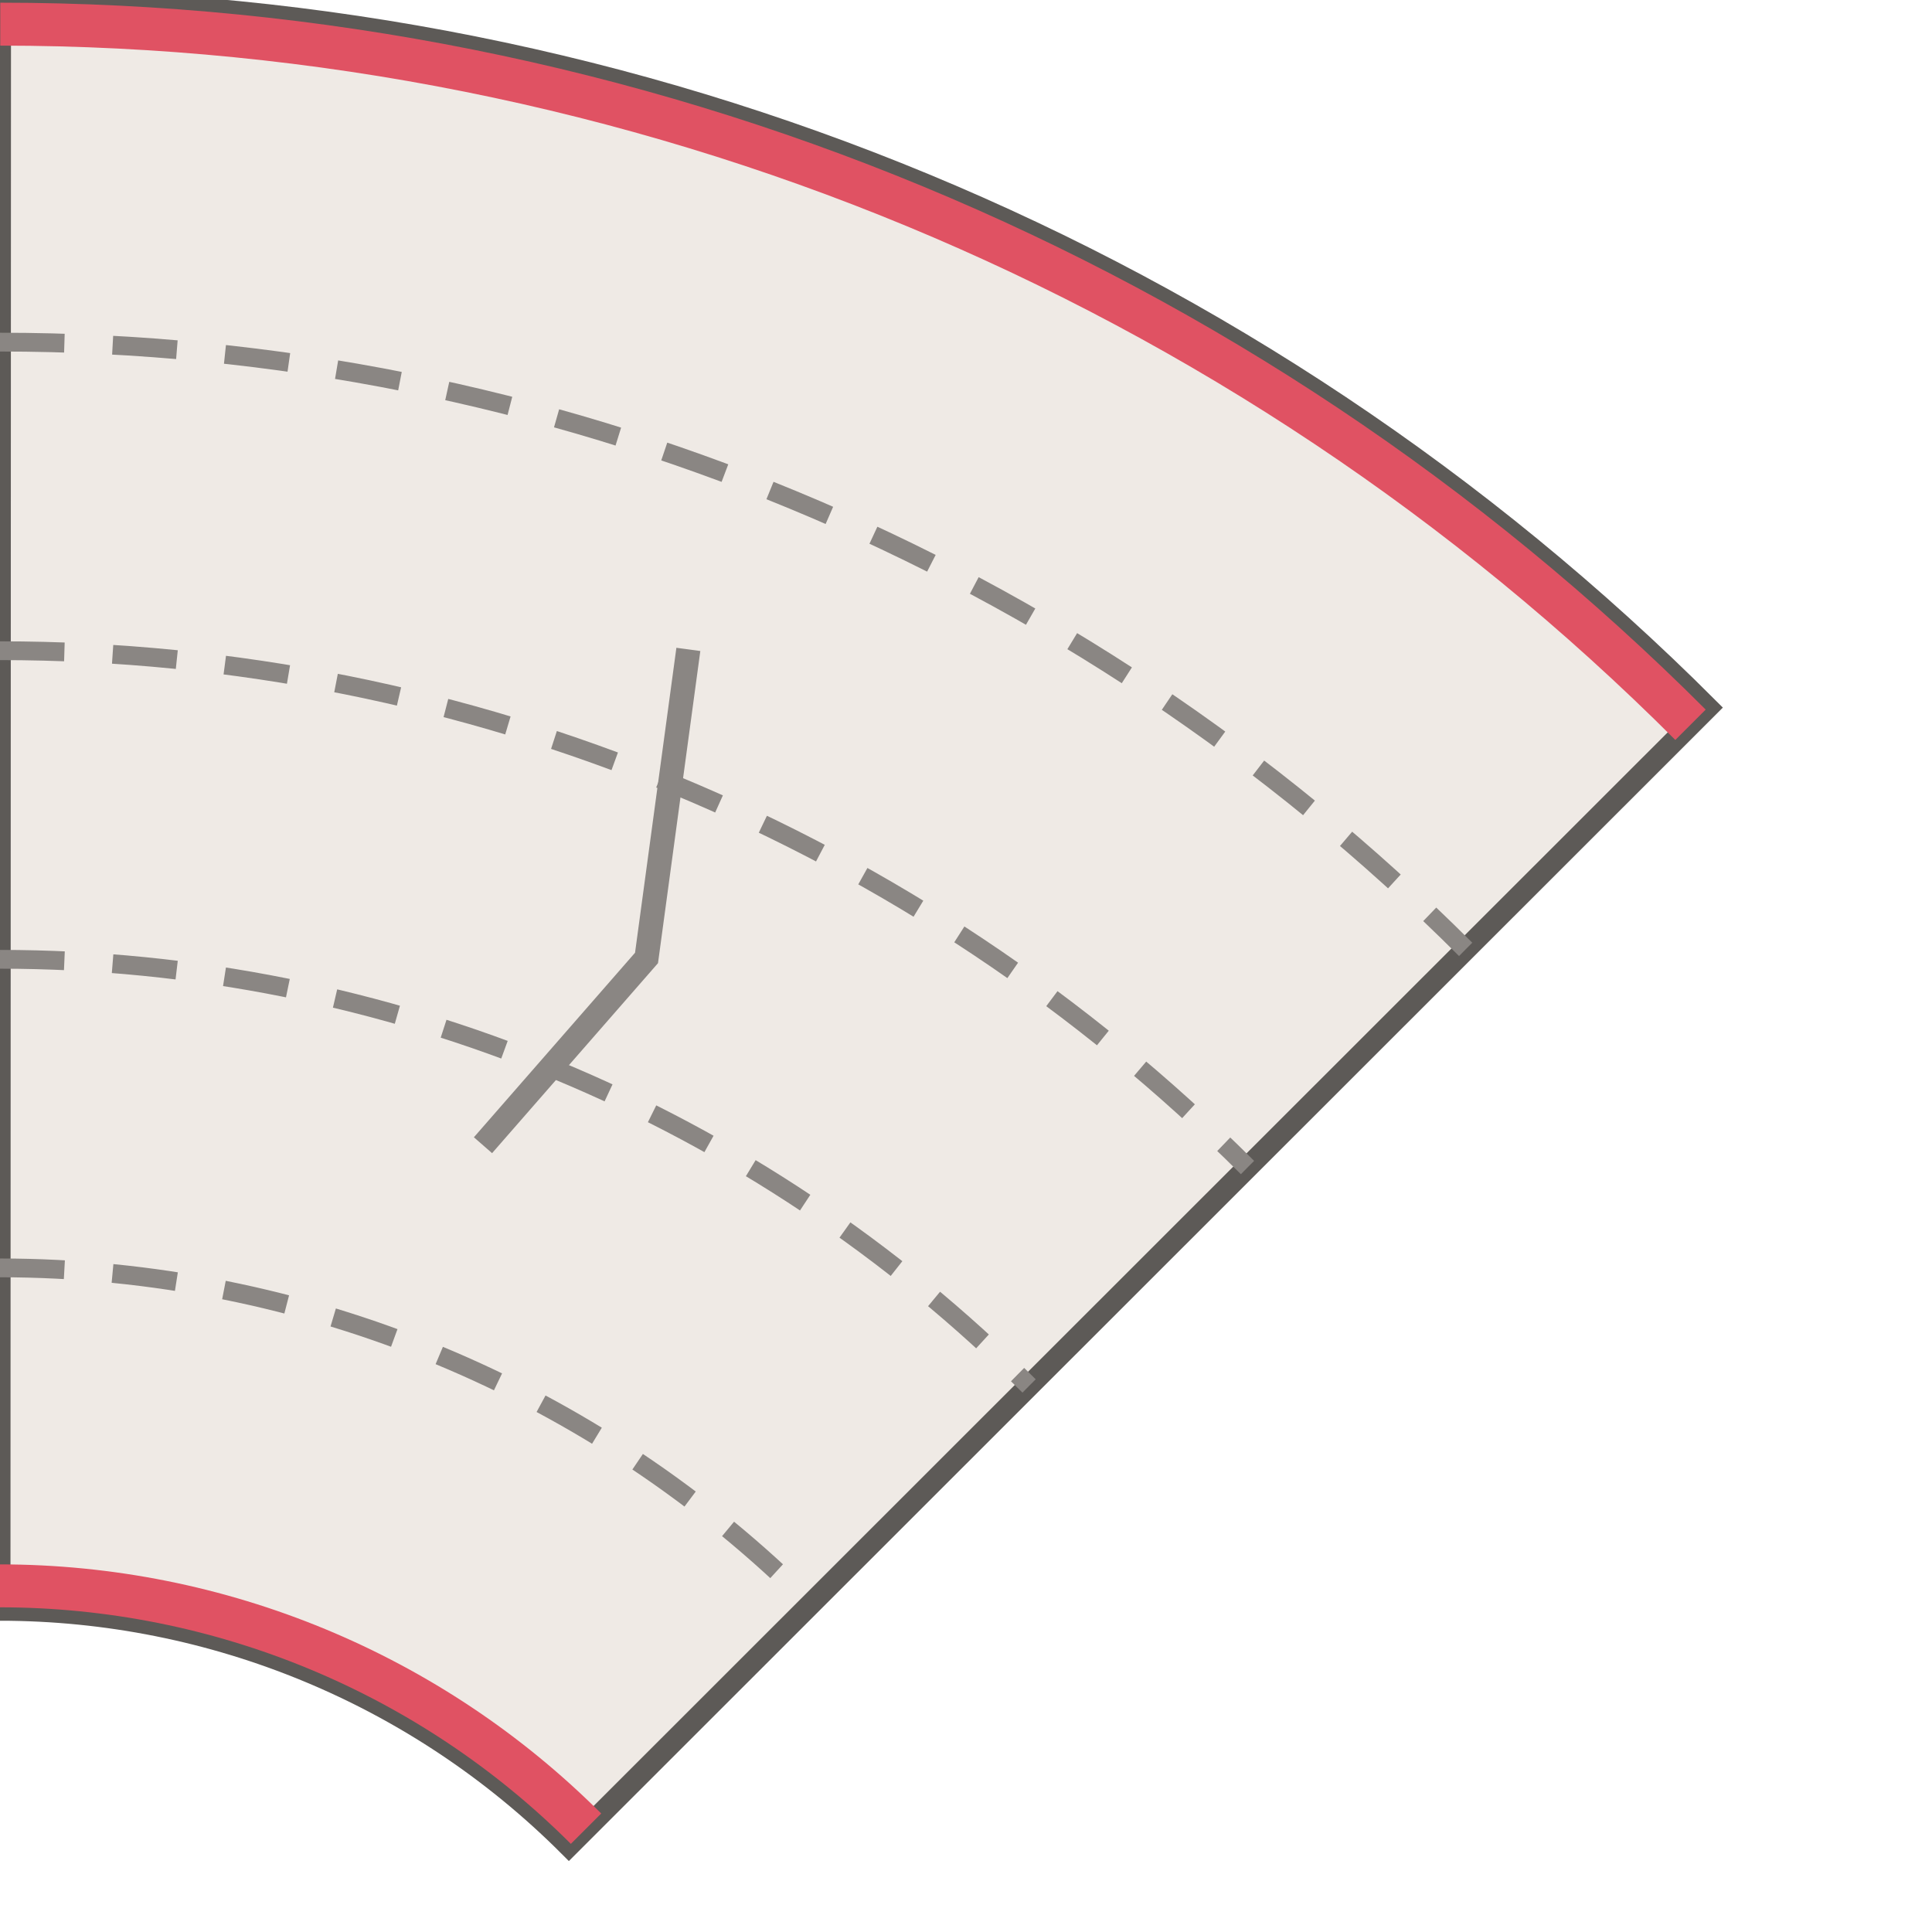
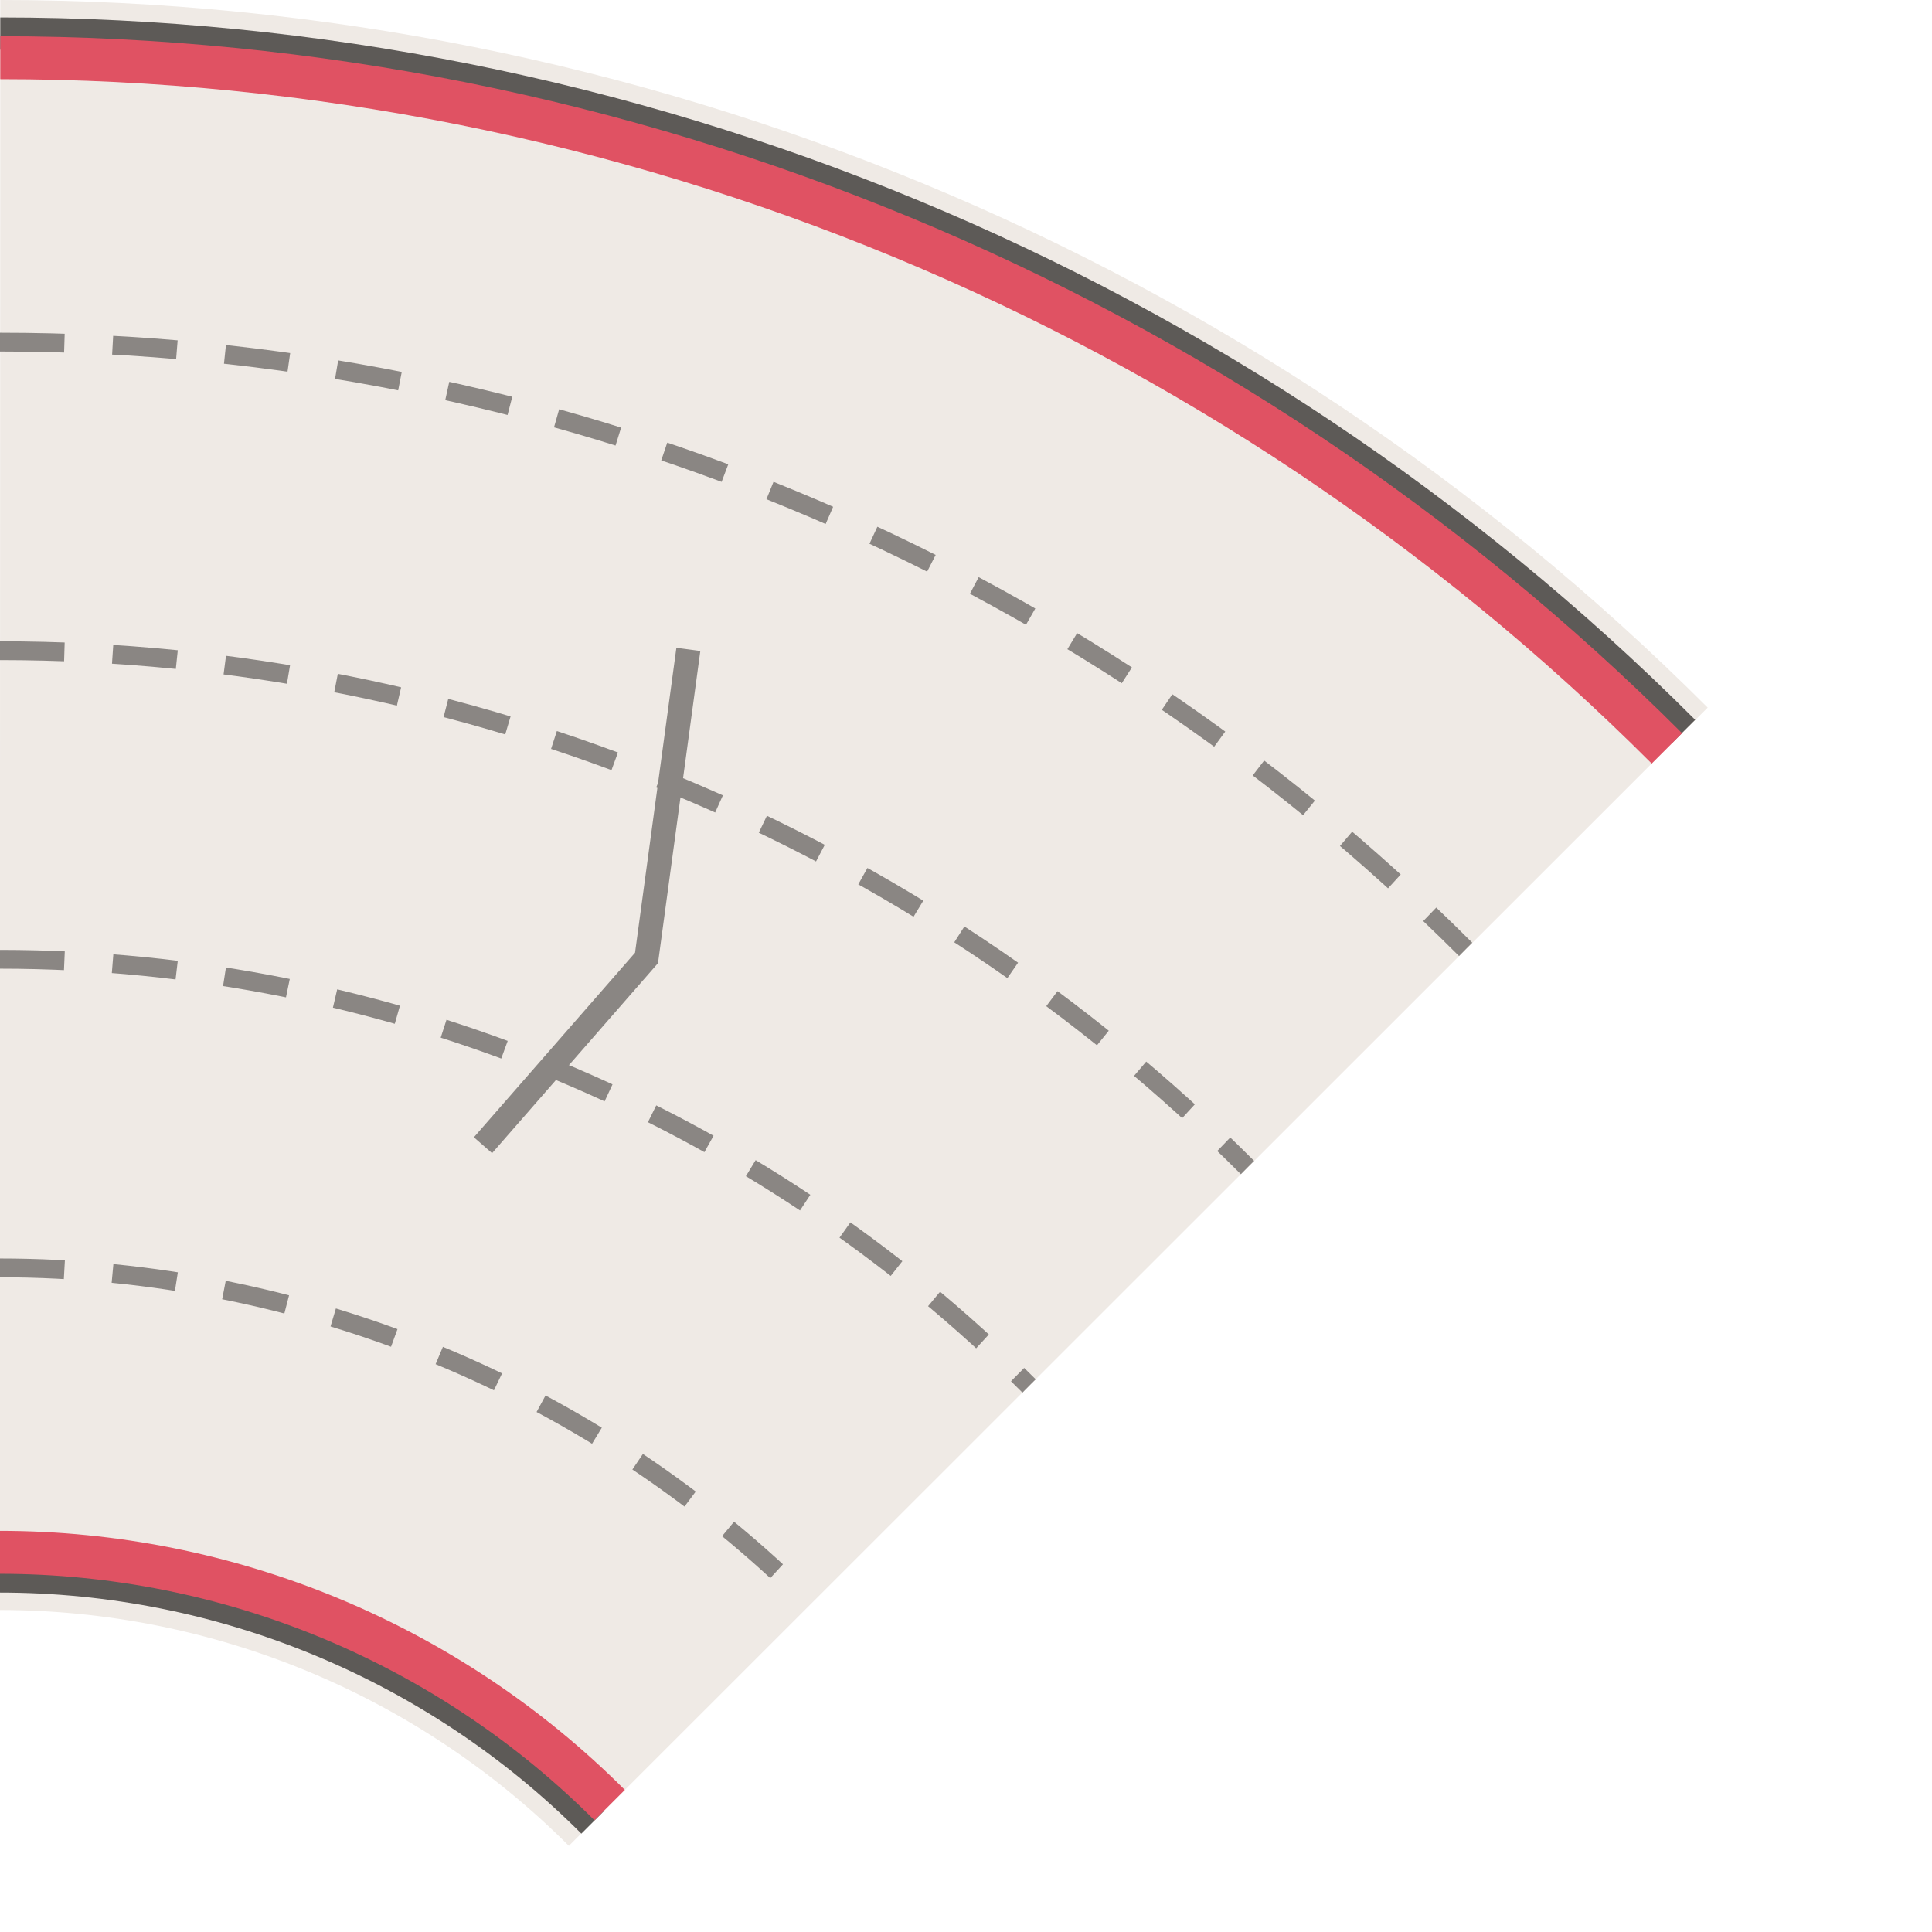
<svg xmlns="http://www.w3.org/2000/svg" width="72" height="72" viewBox="-36.0 -36.0 72 72">
  <clipPath id="vb">
    <rect x="-36.0" y="-36.0" width="72" height="72" />
  </clipPath>
  <g clip-path="url(#vb)">
-     <path d="M -35.99 -36.00 A 90.00 90.00 0 0 1 27.64 -9.63 L -14.80 32.79 A 30.00 30.00 0 0 0 -36.01 24.00 Z" fill="#efeae5" stroke="#5d5a57" stroke-width="0.8" />
-     <path d="M -35.99 -35.10 A 89.10 89.10 0 0 1 27.00 -8.99" fill="none" stroke="#e05263" stroke-width="1.6" />
-     <path d="M -36.01 23.10 A 30.90 30.90 0 0 1 -14.16 32.15" fill="none" stroke="#e05263" stroke-width="1.6" />
+     <path d="M -35.99 -36.00 A 90.00 90.00 0 0 1 27.64 -9.63 L -14.80 32.79 A 30.00 30.00 0 0 0 -36.01 24.00 Z" fill="#efeae5" />
+     <path d="M -35.99 -34.75 A 88.75 88.75 0 0 1 26.75 -8.75" fill="none" stroke="#5d5a57" stroke-width="1.2" />
+     <path d="M -36.01 22.75 A 31.25 31.25 0 0 1 -13.91 31.91" fill="none" stroke="#5d5a57" stroke-width="1.2" />
+     <path d="M -35.99 -33.85 A 87.85 87.85 0 0 1 26.12 -8.11" fill="none" stroke="#e05263" stroke-width="1.6" />
+     <path d="M -36.01 21.85 A 32.15 32.15 0 0 1 -13.28 31.27" fill="none" stroke="#e05263" stroke-width="1.6" />
    <path d="M -36.00 11.25 A 42.75 42.75 0 0 1 -5.78 23.78" fill="none" stroke="#8a8683" stroke-width="0.7" stroke-dasharray="2.4,1.8" />
    <path d="M -36.00 -0.25 A 54.25 54.25 0 0 1 2.35 15.65" fill="none" stroke="#8a8683" stroke-width="0.7" stroke-dasharray="2.4,1.8" />
    <path d="M -36.00 -11.75 A 65.75 65.75 0 0 1 10.49 7.51" fill="none" stroke="#8a8683" stroke-width="0.7" stroke-dasharray="2.4,1.8" />
    <path d="M -36.00 -23.25 A 77.25 77.25 0 0 1 18.62 -0.62" fill="none" stroke="#8a8683" stroke-width="0.7" stroke-dasharray="2.4,1.8" />
    <path d="M -14.52 -12.04 L -11.56 -0.82 L -14.52 7.96" fill="none" stroke="#8a8683" stroke-width="0.9" transform="rotate(22.5 -13.04 -1.43)" />
  </g>
</svg>
